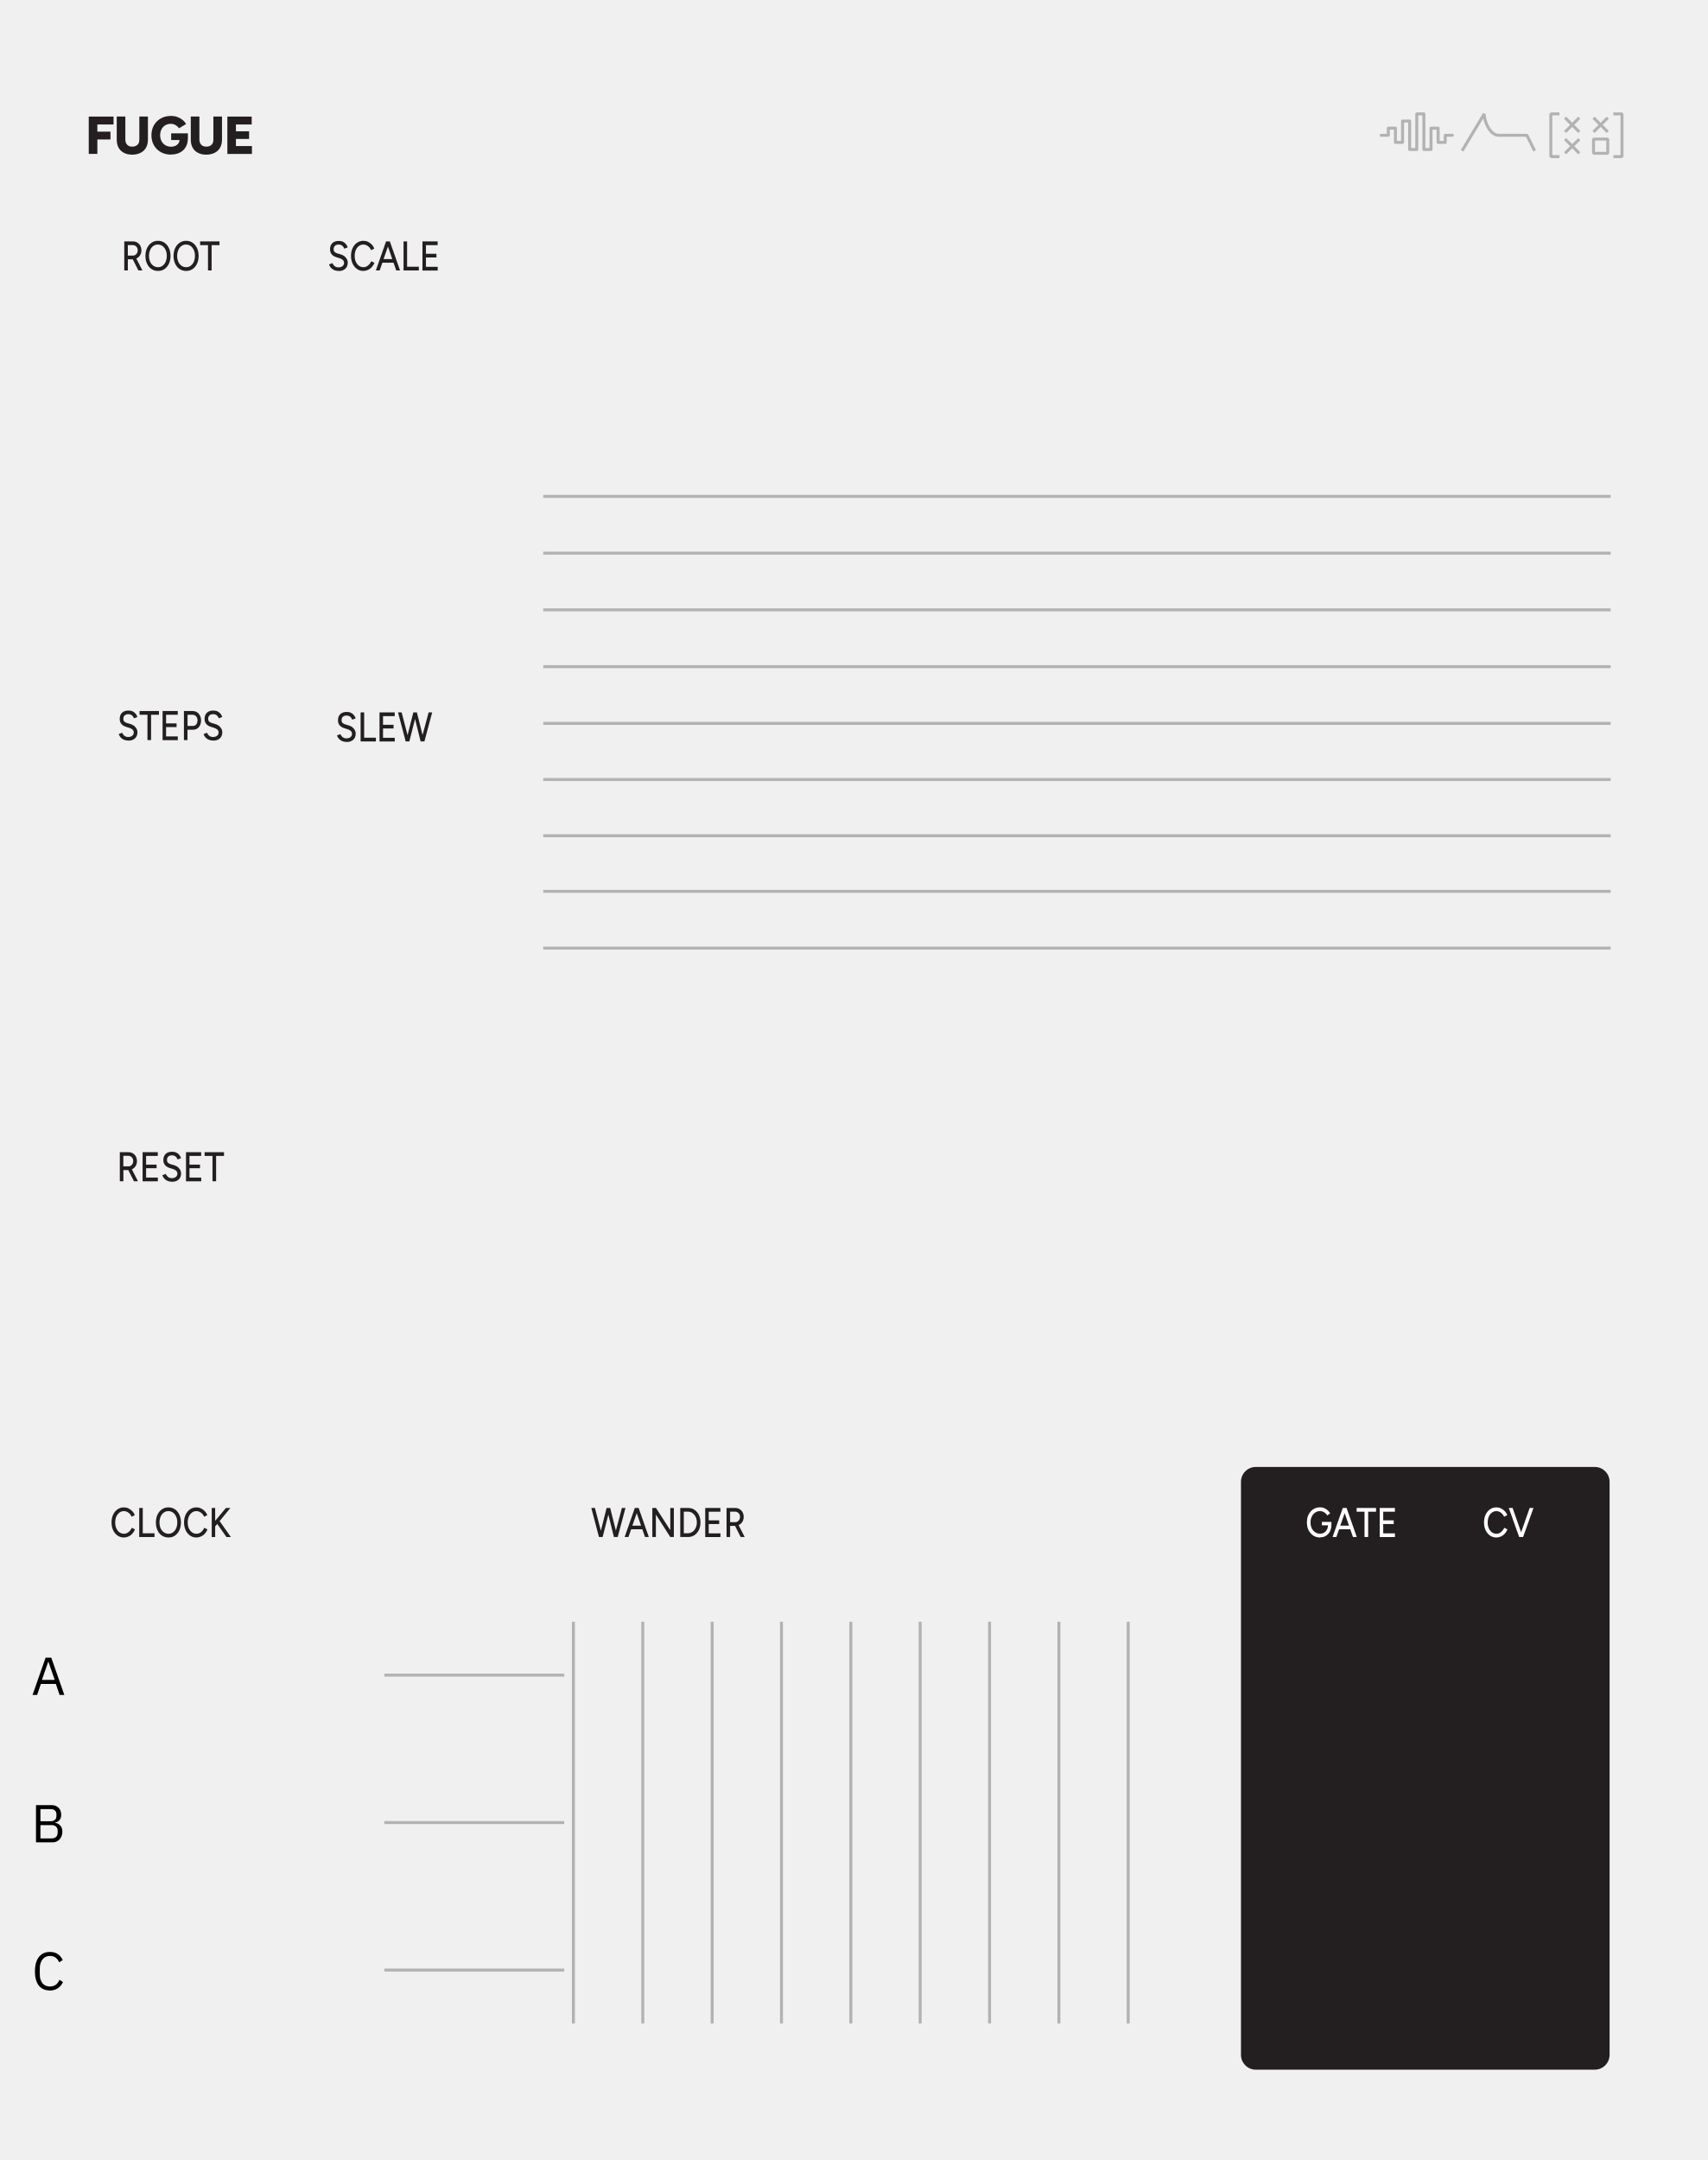
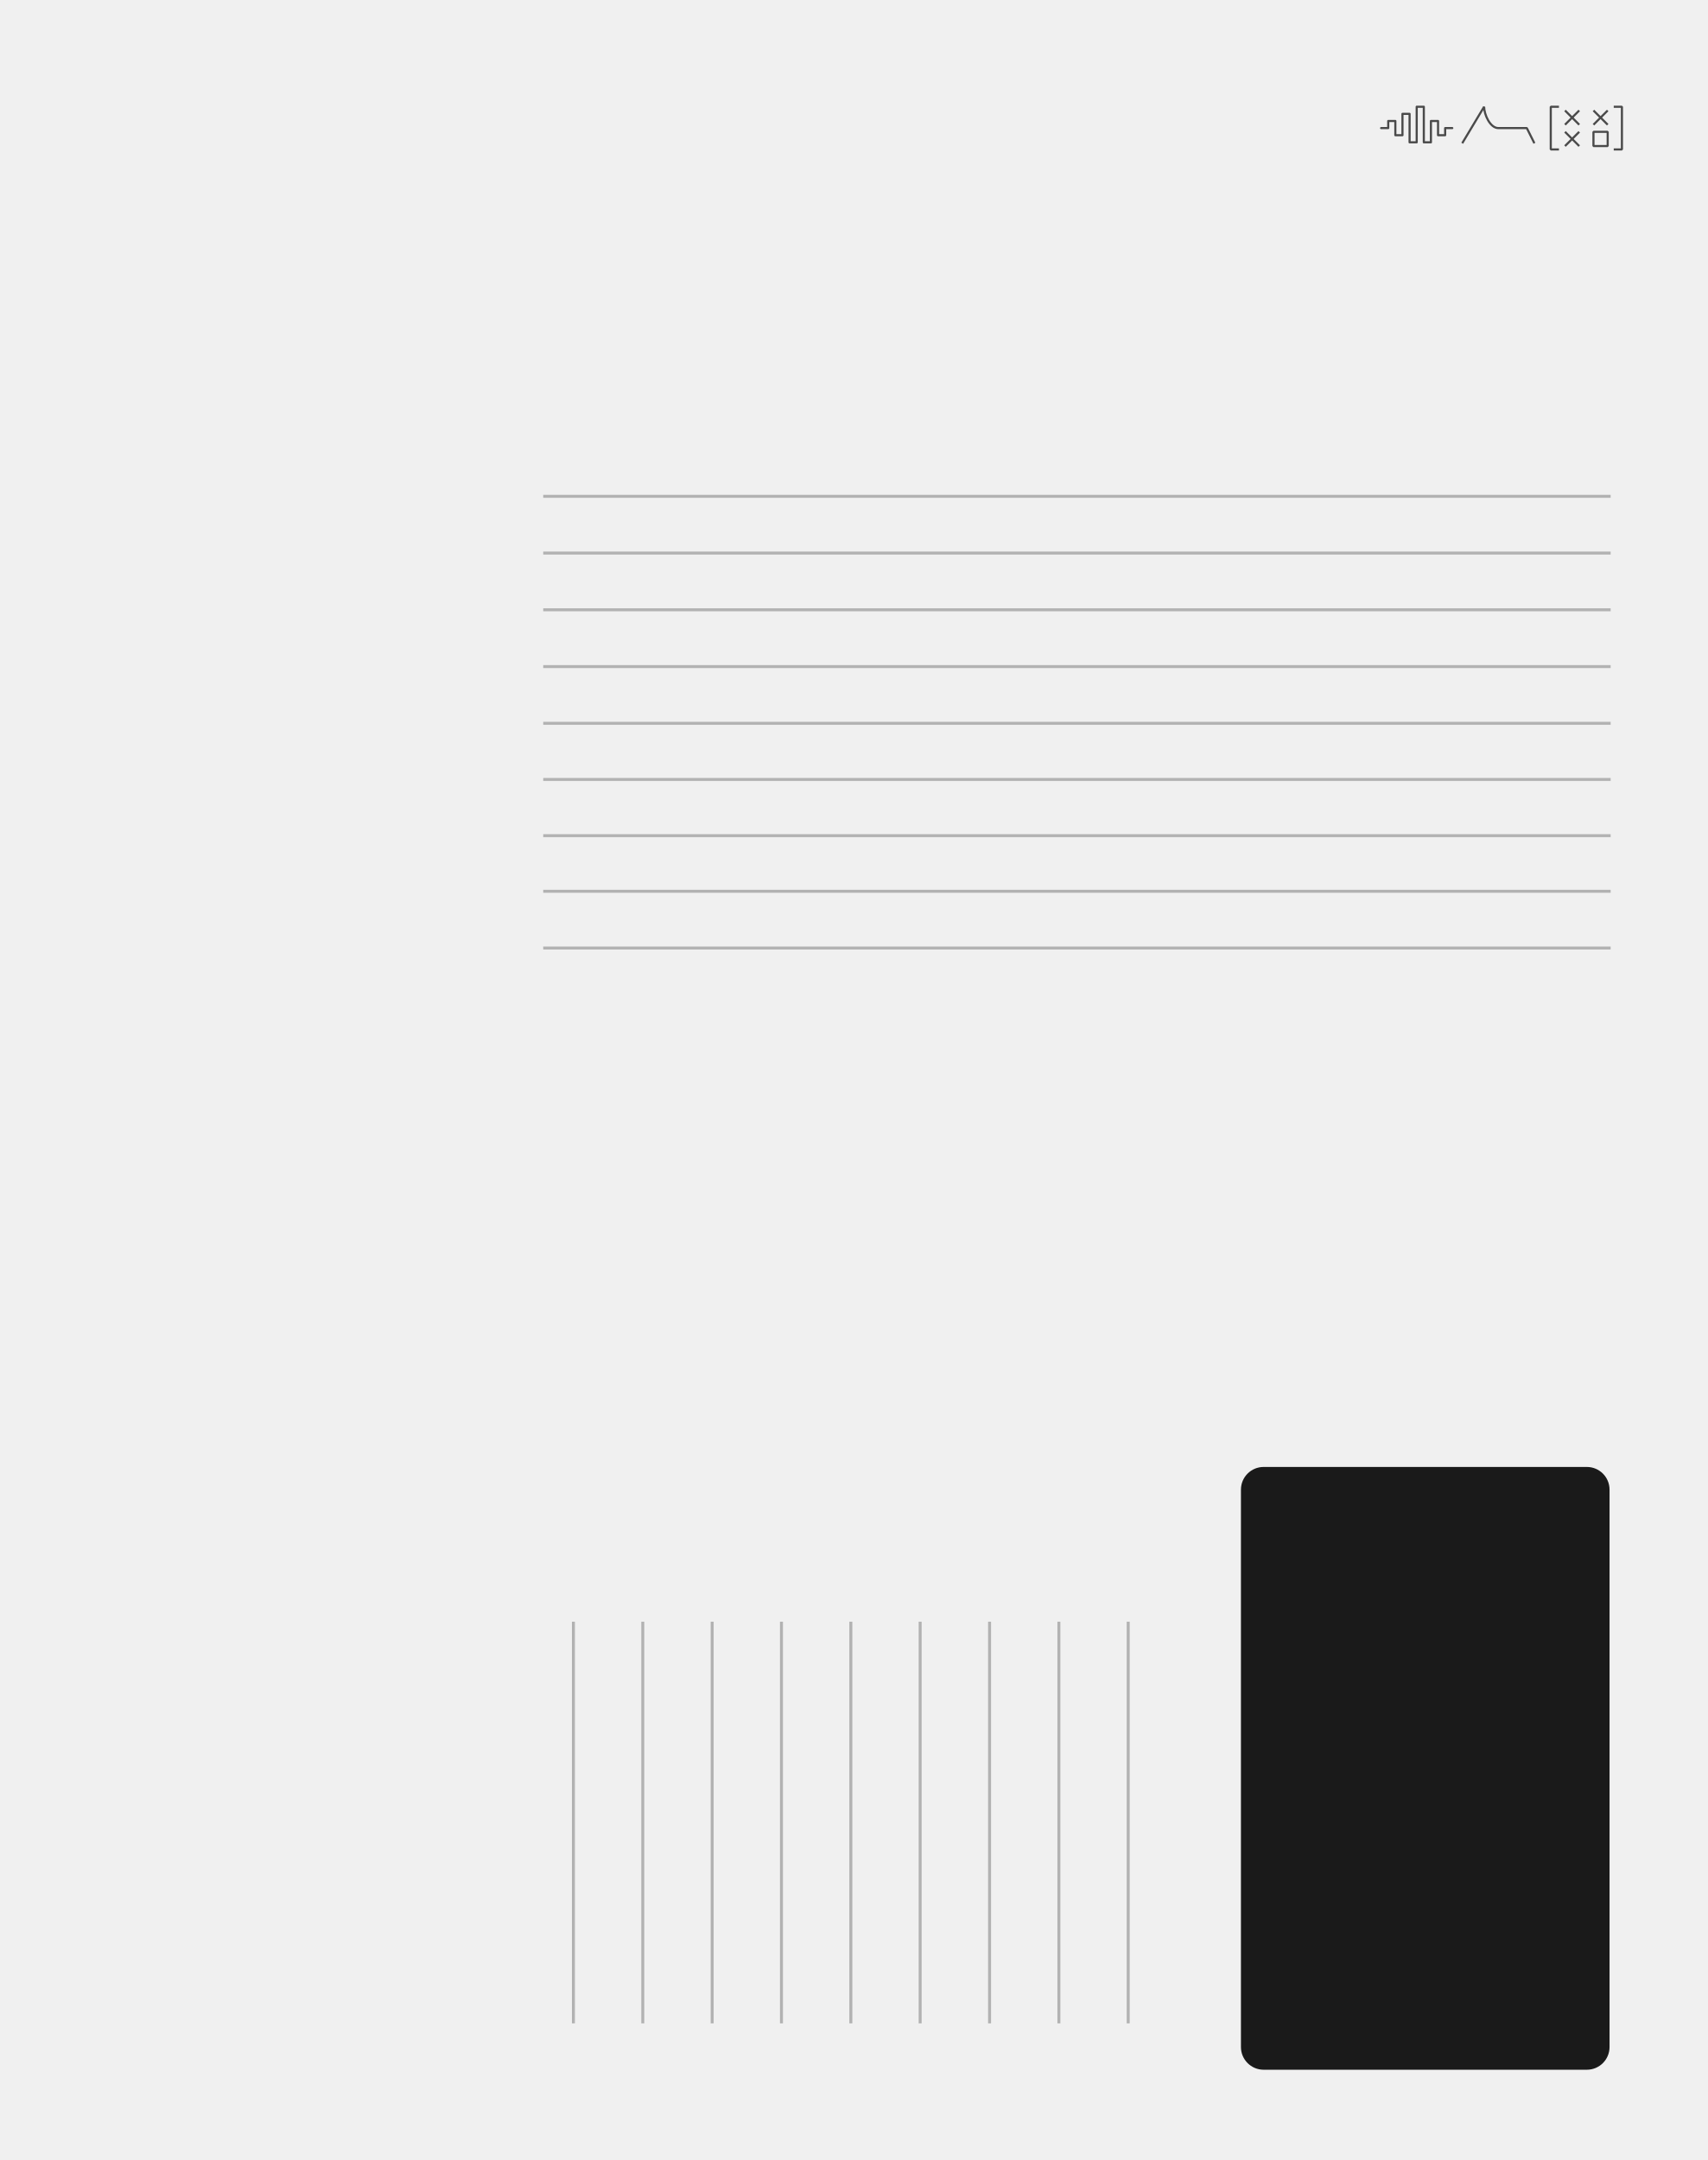
- <svg xmlns="http://www.w3.org/2000/svg" width="101.58mm" height="128.5mm" viewBox="0 0 287.96 364.25">
-   <g id="Background">
-     <rect width="287.96" height="364.25" fill="#f0f0f0" />
+ <svg xmlns="http://www.w3.org/2000/svg" width="101.58mm" height="128.5mm" viewBox="0 0 101.58 128.5">
+   <rect width="101.58" height="128.5" fill="#f0f0f0" />
+   <g id="Glyphs" transform="scale(0.352757)">
+     <line x1="91.62" y1="121.98" x2="271.65" y2="121.98" fill="none" stroke="#b2b2b2" stroke-width=".5" />
+     <line x1="91.62" y1="159.88" x2="271.65" y2="159.88" fill="none" stroke="#b2b2b2" stroke-width=".5" />
+     <line x1="91.62" y1="140.93" x2="271.65" y2="140.93" fill="none" stroke="#b2b2b2" stroke-width=".5" />
+     <line x1="91.62" y1="150.31" x2="271.65" y2="150.31" fill="none" stroke="#b2b2b2" stroke-width=".5" />
+     <line x1="91.62" y1="131.45" x2="271.65" y2="131.45" fill="none" stroke="#b2b2b2" stroke-width=".5" />
+     <line x1="91.62" y1="112.42" x2="271.65" y2="112.42" fill="none" stroke="#b2b2b2" stroke-width=".5" />
+     <line x1="91.62" y1="93.27" x2="271.65" y2="93.27" fill="none" stroke="#b2b2b2" stroke-width=".5" />
+     <line x1="91.62" y1="83.7" x2="271.65" y2="83.7" fill="none" stroke="#b2b2b2" stroke-width=".5" />
+     <line x1="91.62" y1="102.84" x2="271.65" y2="102.84" fill="none" stroke="#b2b2b2" stroke-width=".5" />
+     <line x1="96.71" y1="273.49" x2="96.71" y2="341.23" fill="none" stroke="#b2b2b2" stroke-width=".5" />
+     <line x1="190.28" y1="273.49" x2="190.28" y2="341.23" fill="none" stroke="#b2b2b2" stroke-width=".5" />
+     <line x1="143.5" y1="273.49" x2="143.5" y2="341.23" fill="none" stroke="#b2b2b2" stroke-width=".5" />
+     <line x1="120.11" y1="273.49" x2="120.11" y2="341.23" fill="none" stroke="#b2b2b2" stroke-width=".5" />
+     <line x1="166.9" y1="273.49" x2="166.9" y2="341.23" fill="none" stroke="#b2b2b2" stroke-width=".5" />
+     <line x1="178.59" y1="273.49" x2="178.59" y2="341.23" fill="none" stroke="#b2b2b2" stroke-width=".5" />
+     <line x1="155.19" y1="273.49" x2="155.19" y2="341.23" fill="none" stroke="#b2b2b2" stroke-width=".5" />
+     <line x1="131.8" y1="273.49" x2="131.8" y2="341.23" fill="none" stroke="#b2b2b2" stroke-width=".5" />
+     <line x1="108.41" y1="273.49" x2="108.41" y2="341.23" fill="none" stroke="#b2b2b2" stroke-width=".5" />
  </g>
-   <g id="UI">
-     <g>
-       <path id="path12" d="M232.95,22.8h1.2v-1.2h1.2v2.4h1.2v-3.6h1.2v4.8h1.2v-6h1.2v6h1.2v-3.6h1.2v2.4h1.2v-1.2h1.2" fill="none" stroke="#b2b2b2" stroke-linecap="round" stroke-linejoin="round" stroke-width=".5" />
-       <path id="path13" d="M246.72,25.2l3.6-6c0,1.31,1.01,3.6,2.4,3.6h4.8l1.2,2.4" fill="none" stroke="#b2b2b2" stroke-linecap="square" stroke-linejoin="bevel" stroke-width=".5" />
-       <path id="path17" d="M262.76,19.2h-1.2v7.2h1.2" fill="none" stroke="#b2b2b2" stroke-linecap="square" stroke-linejoin="bevel" stroke-width=".5" />
-       <path id="path18" d="M272.36,19.2h1.2v7.2h-1.2" fill="none" stroke="#b2b2b2" stroke-linecap="square" stroke-linejoin="bevel" stroke-width=".5" />
-       <path id="path21" d="M263.96,19.84l2.4,2.4" fill="none" stroke="#b2b2b2" stroke-linejoin="bevel" stroke-width=".5" />
-       <path id="path22" d="M266.36,19.84l-2.4,2.4" fill="none" stroke="#b2b2b2" stroke-linejoin="bevel" stroke-width=".5" />
-       <path id="path23-5" d="M263.96,23.44l2.4,2.4" fill="none" stroke="#b2b2b2" stroke-linejoin="bevel" stroke-width=".5" />
-       <path id="path24" d="M263.96,25.84l2.4-2.4" fill="none" stroke="#b2b2b2" stroke-linejoin="bevel" stroke-width=".5" />
-       <path id="path25-3" d="M268.76,19.84l2.4,2.4" fill="none" stroke="#b2b2b2" stroke-linejoin="bevel" stroke-width=".5" />
-       <path id="path26-7" d="M271.16,19.84l-2.4,2.4" fill="none" stroke="#b2b2b2" stroke-linejoin="bevel" stroke-width=".5" />
-       <rect id="rect26" x="268.76" y="23.44" width="2.4" height="2.4" fill="none" stroke="#b2b2b2" stroke-linejoin="bevel" stroke-width=".5" />
+   <g id="PanelArt">
+     <rect x="73.83" y="87.27" width="21.93" height="35.86" rx="1.35" fill="#1a1a1a" />
+     <g id="Logo" transform="translate(82.170 6.350) scale(0.084667) translate(-1331 -75)">
+       <path d="M1331 90.003H1336V85.002H1341V95.004H1346V80.001H1351V100.005H1356V75H1361V100.005H1366V85.002H1371V95.004H1376V90.003H1381" stroke="#4A4A4A" stroke-width="1.5" stroke-linecap="round" stroke-linejoin="round" fill="none" />
+       <path d="M1388.38 100.005L1403.37 75C1403.37 80.459 1407.58 90.003 1413.38 90.003H1433.38L1438.38 100.005" stroke="#4A4A4A" stroke-width="1.5" stroke-linecap="square" stroke-linejoin="bevel" fill="none" />
+       <path d="M1455.21 75H1450.21V105.006H1455.21" stroke="#4A4A4A" stroke-width="1.5" stroke-linecap="square" stroke-linejoin="bevel" fill="none" />
+       <path d="M1495.21 75H1500.21V105.006H1495.21" stroke="#4A4A4A" stroke-width="1.5" stroke-linecap="square" stroke-linejoin="bevel" fill="none" />
+       <path d="M1460.21 77.626L1470.21 87.627" stroke="#4A4A4A" stroke-width="1.5" stroke-linejoin="bevel" fill="none" />
+       <path d="M1470.21 77.626L1460.21 87.627" stroke="#4A4A4A" stroke-width="1.5" stroke-linejoin="bevel" fill="none" />
+       <path d="M1460.21 92.628L1470.21 102.63" stroke="#4A4A4A" stroke-width="1.5" stroke-linejoin="bevel" fill="none" />
+       <path d="M1460.21 102.63L1470.21 92.628" stroke="#4A4A4A" stroke-width="1.5" stroke-linejoin="bevel" fill="none" />
+       <path d="M1480.21 77.626L1490.21 87.627" stroke="#4A4A4A" stroke-width="1.5" stroke-linejoin="bevel" fill="none" />
+       <path d="M1490.21 77.626L1480.21 87.627" stroke="#4A4A4A" stroke-width="1.5" stroke-linejoin="bevel" fill="none" />
+       <path d="M1490.21 92.628H1480.21V102.63H1490.21V92.628Z" stroke="#4A4A4A" stroke-width="1.5" stroke-linejoin="bevel" fill="none" />
    </g>
  </g>
-   <g id="Text">
-     <g>
-       <rect x="14.36" y="16.8" width="55.2" height="12" fill="none" />
-       <path d="M14.97,25.95v-6.3h4.18v1.33h-2.73v1.21h2.21v1.32h-2.21v2.43h-1.45Z" fill="#231f20" />
-       <path d="M22.3,26.07c-.54,0-1.01-.1-1.4-.31-.39-.2-.7-.49-.9-.87-.21-.38-.31-.82-.31-1.34v-3.91h1.45v3.91c0,.24.05.45.14.62.1.17.23.31.41.41.18.1.39.14.63.14s.45-.05.63-.14c.18-.1.32-.23.41-.41.1-.17.14-.38.14-.62v-3.91h1.45v3.91c0,.52-.11.96-.32,1.34s-.52.67-.92.87c-.4.2-.87.31-1.42.31Z" fill="#231f20" />
-       <path d="M28.83,26.06c-.65,0-1.22-.14-1.71-.42-.49-.28-.88-.66-1.16-1.15-.28-.49-.42-1.05-.42-1.69s.14-1.2.42-1.69c.28-.49.67-.87,1.16-1.15.5-.28,1.07-.42,1.71-.42.4,0,.77.06,1.09.18s.61.28.86.48.45.44.61.7l-1.2.72c-.09-.14-.21-.27-.36-.39-.15-.11-.31-.2-.48-.27-.17-.06-.35-.09-.53-.09-.35,0-.67.08-.94.24-.27.16-.49.39-.64.68s-.23.62-.23,1,.08.71.23,1c.15.29.37.52.65.69.28.17.61.25.98.25.26,0,.49-.05.7-.14.21-.1.38-.23.5-.4.13-.17.2-.37.22-.59h-1.42v-1.12h2.82v.86c-.01.59-.14,1.08-.39,1.49s-.59.71-1.01.91c-.42.2-.91.31-1.45.31Z" fill="#231f20" />
-       <path d="M34.79,26.07c-.54,0-1.01-.1-1.4-.31-.39-.2-.69-.49-.9-.87-.21-.38-.31-.82-.31-1.34v-3.91h1.45v3.91c0,.24.05.45.14.62.1.17.23.31.41.41.18.1.39.14.63.14s.45-.05.63-.14c.18-.1.32-.23.41-.41.1-.17.14-.38.14-.62v-3.91h1.45v3.91c0,.52-.11.96-.32,1.34s-.52.67-.92.87c-.4.2-.87.31-1.42.31Z" fill="#231f20" />
-       <path d="M38.35,25.95v-6.3h4.1v1.33h-2.66v1.15h2.22v1.29h-2.22v1.2h2.7v1.33h-4.15Z" fill="#231f20" />
-     </g>
-   </g>
-   <g id="Layer_10" data-name="Layer 10">
-     <rect x="209.3" y="247.38" width="62.17" height="101.65" rx="2.51" ry="2.51" fill="#231f20" />
-     <line x1="91.62" y1="121.98" x2="271.65" y2="121.98" fill="none" stroke="#b2b2b2" stroke-miterlimit="11.34" stroke-width=".5" />
-     <line x1="91.62" y1="159.88" x2="271.65" y2="159.88" fill="none" stroke="#b2b2b2" stroke-miterlimit="11.34" stroke-width=".5" />
-     <line x1="91.62" y1="140.93" x2="271.65" y2="140.93" fill="none" stroke="#b2b2b2" stroke-miterlimit="11.34" stroke-width=".5" />
-     <line x1="91.62" y1="150.31" x2="271.65" y2="150.31" fill="none" stroke="#b2b2b2" stroke-miterlimit="11.34" stroke-width=".5" />
-     <line x1="91.62" y1="131.45" x2="271.65" y2="131.45" fill="none" stroke="#b2b2b2" stroke-miterlimit="11.34" stroke-width=".5" />
-     <line x1="91.62" y1="112.42" x2="271.65" y2="112.42" fill="none" stroke="#b2b2b2" stroke-miterlimit="11.34" stroke-width=".5" />
-     <line x1="91.62" y1="93.27" x2="271.65" y2="93.27" fill="none" stroke="#b2b2b2" stroke-miterlimit="11.34" stroke-width=".5" />
-     <line x1="91.62" y1="83.7" x2="271.65" y2="83.7" fill="none" stroke="#b2b2b2" stroke-miterlimit="11.34" stroke-width=".5" />
-     <line x1="91.62" y1="102.84" x2="271.65" y2="102.84" fill="none" stroke="#b2b2b2" stroke-miterlimit="11.34" stroke-width=".5" />
-     <line x1="96.71" y1="273.49" x2="96.71" y2="341.23" fill="none" stroke="#b2b2b2" stroke-miterlimit="11.34" stroke-width=".5" />
-     <line x1="190.28" y1="273.49" x2="190.28" y2="341.23" fill="none" stroke="#b2b2b2" stroke-miterlimit="11.34" stroke-width=".5" />
-     <line x1="143.5" y1="273.49" x2="143.5" y2="341.23" fill="none" stroke="#b2b2b2" stroke-miterlimit="11.34" stroke-width=".5" />
-     <line x1="120.11" y1="273.49" x2="120.11" y2="341.23" fill="none" stroke="#b2b2b2" stroke-miterlimit="11.34" stroke-width=".5" />
-     <line x1="166.9" y1="273.49" x2="166.9" y2="341.23" fill="none" stroke="#b2b2b2" stroke-miterlimit="11.34" stroke-width=".5" />
-     <line x1="178.59" y1="273.49" x2="178.59" y2="341.23" fill="none" stroke="#b2b2b2" stroke-miterlimit="11.34" stroke-width=".5" />
-     <line x1="155.19" y1="273.49" x2="155.19" y2="341.23" fill="none" stroke="#b2b2b2" stroke-miterlimit="11.34" stroke-width=".5" />
-     <line x1="131.8" y1="273.49" x2="131.8" y2="341.23" fill="none" stroke="#b2b2b2" stroke-miterlimit="11.34" stroke-width=".5" />
-     <line x1="108.41" y1="273.49" x2="108.41" y2="341.23" fill="none" stroke="#b2b2b2" stroke-miterlimit="11.34" stroke-width=".5" />
-     <path d="M10.84,285.83h-.79l-.63-1.85h-2.53l-.63,1.85h-.77l2.2-6.28h.96l2.2,6.28h-.01ZM9.23,283.3l-.79-2.28-.27-.78h-.04l-.27.78-.79,2.28h2.17-.01Z" />
-     <path d="M6.07,310.69v-6.28h2.58c.52,0,.92.15,1.22.44s.45.69.45,1.18c0,.31-.06.56-.17.75s-.25.32-.41.41-.31.15-.45.17v.05c.11,0,.24.04.38.09s.28.14.4.26c.13.11.24.26.32.44s.13.4.13.67c0,.34-.07.65-.21.93s-.33.49-.58.65c-.24.16-.52.24-.83.24h-2.83ZM6.82,305.08v2.05h1.74c.2,0,.37-.03.51-.1s.25-.17.33-.3.12-.29.12-.47v-.31c0-.19-.04-.34-.12-.47s-.19-.23-.33-.3-.31-.1-.51-.1h-1.74ZM6.82,307.78v2.25h1.86c.22,0,.4-.04.56-.11.16-.08.28-.18.36-.33.08-.14.13-.32.13-.53v-.31c0-.21-.04-.39-.13-.53-.08-.14-.2-.25-.36-.33s-.34-.11-.56-.11h-1.86Z" />
-     <path d="M8.42,335.67c-.53,0-.98-.12-1.36-.36s-.67-.6-.87-1.08c-.2-.48-.3-1.07-.3-1.77s.1-1.3.3-1.79c.2-.49.49-.86.87-1.12s.83-.38,1.36-.38.96.12,1.32.36c.36.24.64.58.84,1.02l-.61.37c-.13-.32-.32-.58-.58-.78-.26-.2-.58-.29-.97-.29-.54,0-.96.2-1.26.59-.3.39-.45.91-.45,1.55v.94c0,.64.15,1.15.45,1.52.3.37.72.55,1.26.55.4,0,.74-.1,1.01-.31s.47-.48.59-.82l.6.38c-.2.44-.48.79-.86,1.04-.38.26-.82.39-1.35.39h.01Z" />
-     <line x1="64.82" y1="282.49" x2="95.16" y2="282.49" fill="none" stroke="#b2b2b2" stroke-miterlimit="11.34" stroke-width=".5" />
-     <line x1="64.82" y1="307.36" x2="95.16" y2="307.36" fill="none" stroke="#b2b2b2" stroke-miterlimit="11.34" stroke-width=".5" />
-     <line x1="64.82" y1="332.23" x2="95.16" y2="332.23" fill="none" stroke="#b2b2b2" stroke-miterlimit="11.34" stroke-width=".5" />
-     <g isolation="isolate">
-       <g>
-         <path d="M20.96,45.6v-4.9h1.44c.28,0,.54.06.75.19.22.13.39.31.51.53.12.23.19.49.19.79,0,.32-.08.6-.24.85s-.37.42-.62.53l1.03,2.01h-.68l-.95-1.88h-.83v1.88h-.6ZM21.56,43.09h.89c.15,0,.28-.04.39-.12.12-.08.21-.18.28-.31.07-.13.11-.28.11-.45,0-.26-.08-.47-.24-.64-.16-.16-.36-.25-.61-.25h-.82v1.76Z" fill="#231f20" />
-         <path d="M26.65,45.68c-.41,0-.78-.11-1.1-.32-.32-.21-.57-.51-.75-.9-.18-.38-.27-.82-.27-1.31s.09-.94.27-1.32c.18-.38.43-.68.75-.9.32-.22.68-.33,1.1-.33s.78.11,1.1.33c.32.22.56.52.74.9.18.38.27.82.27,1.31s-.09.93-.27,1.32c-.18.38-.43.68-.74.9-.31.21-.68.32-1.09.32ZM26.65,45.05c.29,0,.54-.08.77-.25.22-.16.4-.39.52-.67s.19-.61.19-.99-.06-.7-.19-.98-.3-.51-.53-.68c-.23-.16-.48-.25-.78-.25s-.55.08-.78.25c-.23.16-.41.39-.53.68s-.19.62-.19.98.06.7.19.99.31.51.54.67c.23.16.49.25.79.25Z" fill="#231f20" />
-         <path d="M31.39,45.68c-.41,0-.78-.11-1.1-.32-.32-.21-.57-.51-.75-.9-.18-.38-.27-.82-.27-1.31s.09-.94.27-1.32c.18-.38.43-.68.75-.9.32-.22.68-.33,1.1-.33s.78.11,1.1.33c.32.22.56.52.74.9.18.38.27.82.27,1.31s-.09.93-.27,1.32c-.18.38-.43.68-.74.9-.31.21-.68.32-1.09.32ZM31.4,45.05c.29,0,.54-.08.77-.25.22-.16.4-.39.52-.67s.19-.61.19-.99-.06-.7-.19-.98-.3-.51-.53-.68c-.23-.16-.48-.25-.78-.25s-.55.08-.78.25c-.23.16-.41.39-.53.68s-.19.62-.19.98.06.7.19.99.31.51.54.67c.23.16.49.25.79.25Z" fill="#231f20" />
-         <path d="M35.08,45.6v-4.27h-1.33v-.63h3.27v.63h-1.33v4.27h-.6Z" fill="#231f20" />
-       </g>
-     </g>
-     <g isolation="isolate">
-       <g>
-         <path d="M21.66,124.88c-.23,0-.43-.03-.62-.09s-.34-.14-.48-.25c-.14-.1-.25-.22-.34-.35-.09-.13-.15-.27-.19-.41l.58-.22c.06.19.18.36.35.5.17.14.38.21.63.22.3,0,.54-.07.71-.21.17-.14.26-.32.26-.55,0-.21-.08-.38-.23-.51-.15-.13-.35-.23-.6-.3l-.49-.15c-.2-.06-.37-.15-.53-.26-.16-.11-.29-.25-.38-.43-.09-.17-.14-.38-.14-.62,0-.45.13-.8.38-1.05s.62-.38,1.1-.38c.28,0,.52.05.72.15.2.1.37.23.5.4.13.16.23.34.28.54l-.58.22c-.07-.21-.19-.38-.35-.51-.17-.13-.37-.19-.61-.19-.26,0-.46.07-.61.21s-.22.33-.22.57c0,.21.06.36.17.47.12.11.27.19.47.25l.49.14c.4.11.71.3.92.56.22.26.33.54.33.85,0,.27-.06.51-.17.72-.12.21-.29.38-.51.5s-.5.19-.83.19Z" fill="#231f20" />
-         <path d="M24.87,124.8v-4.27h-1.33v-.63h3.27v.63h-1.33v4.27h-.6Z" fill="#231f20" />
-         <path d="M27.42,124.8v-4.9h2.56v.63h-1.97v1.46h1.77v.62h-1.77v1.57h1.98v.63h-2.58Z" fill="#231f20" />
-         <path d="M31.02,124.8v-4.9h1.44c.28,0,.54.07.75.2.22.13.39.32.51.56.12.24.19.51.19.82s-.06.57-.17.81c-.11.24-.27.42-.47.56-.2.14-.43.2-.69.2h-.96v1.75h-.6ZM31.62,122.41h.95c.21,0,.39-.09.53-.26.14-.18.21-.4.21-.68s-.08-.51-.24-.68c-.16-.18-.36-.26-.61-.26h-.83v1.88Z" fill="#231f20" />
-         <path d="M35.97,124.88c-.23,0-.43-.03-.62-.09s-.34-.14-.48-.25c-.14-.1-.25-.22-.34-.35-.09-.13-.15-.27-.19-.41l.58-.22c.06.19.18.36.35.5.17.14.38.21.63.22.3,0,.54-.07.71-.21.17-.14.26-.32.26-.55,0-.21-.08-.38-.23-.51-.15-.13-.35-.23-.6-.3l-.49-.15c-.2-.06-.37-.15-.53-.26-.16-.11-.29-.25-.38-.43-.09-.17-.14-.38-.14-.62,0-.45.13-.8.38-1.05s.62-.38,1.1-.38c.28,0,.52.05.72.15.2.1.37.23.5.4.13.16.23.34.28.54l-.58.22c-.07-.21-.19-.38-.35-.51-.17-.13-.37-.19-.61-.19-.26,0-.46.07-.61.21s-.22.33-.22.57c0,.21.06.36.17.47.12.11.27.19.47.25l.49.14c.4.11.71.3.92.56.22.26.33.54.33.85,0,.27-.06.51-.17.72-.12.21-.29.38-.51.5s-.5.19-.83.19Z" fill="#231f20" />
-       </g>
-     </g>
-     <g isolation="isolate">
-       <g>
-         <path d="M20.21,199.2v-4.9h1.44c.28,0,.54.06.75.19.22.13.39.31.51.53.12.23.19.49.19.79,0,.32-.08.6-.24.85-.16.24-.37.42-.62.53l1.03,2.01h-.68l-.95-1.88h-.83v1.88h-.6ZM20.8,196.69h.89c.15,0,.28-.04.39-.12.12-.08.21-.18.28-.32.07-.13.11-.28.11-.45,0-.26-.08-.47-.24-.64-.16-.16-.36-.25-.61-.25h-.82v1.76Z" fill="#231f20" />
-         <path d="M24.05,199.2v-4.9h2.56v.63h-1.97v1.46h1.77v.62h-1.77v1.57h1.98v.63h-2.58Z" fill="#231f20" />
-         <path d="M29.02,199.28c-.23,0-.43-.03-.62-.09s-.34-.14-.48-.25c-.14-.11-.25-.22-.34-.35-.09-.13-.15-.27-.19-.41l.58-.22c.06.19.18.36.35.5.17.14.38.21.63.22.3,0,.54-.07.71-.21.17-.14.26-.32.26-.55,0-.21-.08-.38-.23-.51-.15-.13-.35-.23-.6-.3l-.49-.15c-.2-.06-.37-.15-.53-.26s-.29-.25-.38-.43c-.09-.17-.14-.38-.14-.62,0-.45.13-.8.38-1.05s.62-.38,1.1-.38c.28,0,.52.05.72.15s.37.23.5.4.23.34.28.54l-.58.22c-.07-.21-.19-.38-.35-.51-.17-.13-.37-.19-.61-.19-.26,0-.46.07-.61.21-.15.14-.22.33-.22.57,0,.21.06.36.17.47.12.11.27.19.47.25l.49.14c.4.11.71.3.92.56.22.26.33.54.33.85,0,.27-.06.51-.17.72-.12.21-.29.38-.51.5-.23.12-.5.19-.83.19Z" fill="#231f20" />
-         <path d="M31.37,199.2v-4.9h2.56v.63h-1.97v1.46h1.77v.62h-1.77v1.57h1.98v.63h-2.58Z" fill="#231f20" />
-         <path d="M35.84,199.2v-4.27h-1.33v-.63h3.27v.63h-1.33v4.27h-.6Z" fill="#231f20" />
-       </g>
-     </g>
-     <g isolation="isolate">
-       <g>
-         <path d="M20.9,259.28c-.41,0-.77-.11-1.08-.33-.32-.22-.56-.52-.74-.9s-.27-.82-.27-1.31.09-.93.27-1.31.42-.68.74-.9c.31-.22.67-.33,1.08-.33.26,0,.52.05.76.17.24.11.45.26.64.46.19.19.33.42.44.67l-.54.28c-.08-.19-.18-.36-.32-.5s-.29-.25-.45-.33c-.17-.08-.34-.12-.53-.12-.28,0-.54.08-.76.25s-.4.39-.52.67c-.13.29-.19.61-.19.99s.06.71.19.99.3.51.53.68c.23.16.48.24.77.24.19,0,.36-.04.53-.13.17-.09.32-.21.45-.36.13-.15.24-.33.32-.52l.54.27c-.1.27-.25.5-.43.71s-.4.37-.64.48c-.24.11-.5.17-.76.17Z" fill="#231f20" />
-         <path d="M23.48,259.2v-4.9h.6v4.27h1.98v.63h-2.58Z" fill="#231f20" />
-         <path d="M28.41,259.28c-.41,0-.78-.11-1.1-.32-.32-.21-.57-.51-.75-.9-.18-.38-.27-.82-.27-1.31s.09-.94.27-1.32c.18-.38.43-.68.75-.9.32-.22.68-.33,1.1-.33s.78.11,1.1.33c.32.22.56.52.74.9.18.38.27.82.27,1.31s-.09.93-.27,1.32c-.18.38-.43.68-.74.9s-.68.32-1.09.32ZM28.42,258.65c.29,0,.54-.08.77-.25s.4-.39.52-.67c.13-.29.19-.61.19-.99s-.06-.7-.19-.98-.3-.51-.53-.68c-.23-.16-.48-.25-.78-.25s-.55.08-.78.25c-.23.16-.41.39-.53.68s-.19.62-.19.98.06.7.19.99c.13.28.31.51.54.67s.49.25.79.25Z" fill="#231f20" />
-         <path d="M33.13,259.28c-.41,0-.77-.11-1.08-.33-.32-.22-.56-.52-.74-.9s-.27-.82-.27-1.31.09-.93.27-1.31.42-.68.74-.9c.31-.22.67-.33,1.08-.33.26,0,.52.05.76.17.24.11.45.26.64.46.19.19.33.42.44.67l-.54.28c-.08-.19-.18-.36-.32-.5s-.29-.25-.45-.33c-.17-.08-.34-.12-.53-.12-.28,0-.54.08-.76.25s-.4.39-.52.67c-.13.29-.19.61-.19.99s.06.71.19.99.3.51.53.68c.23.16.48.24.77.24.19,0,.36-.04.53-.13.17-.09.32-.21.45-.36.13-.15.24-.33.32-.52l.54.27c-.1.27-.25.5-.43.71s-.4.37-.64.48c-.24.11-.5.17-.76.17Z" fill="#231f20" />
-         <path d="M35.71,259.2v-4.9h.58v2.17l1.81-2.17h.76l-1.82,2.21,1.9,2.7h-.74l-1.56-2.22-.35.43v1.79h-.58Z" fill="#231f20" />
-       </g>
-     </g>
-     <g isolation="isolate">
-       <g>
-         <path d="M101.02,259.2l-1.29-4.9h.61l1,3.84.97-3.84h.6l.96,3.82,1.02-3.82h.6l-1.31,4.9h-.64l-.94-3.79-.96,3.79h-.64Z" fill="#231f20" />
-         <path d="M105.35,259.2l1.72-4.9h.64l1.72,4.9h-.64l-.46-1.31h-1.88l-.46,1.31h-.64ZM106.65,257.28h1.47l-.73-2.11-.74,2.11Z" fill="#231f20" />
-         <path d="M110.02,259.2v-4.9h.62l2.41,3.75v-3.75h.6v4.9h-.6l-2.43-3.79v3.79h-.6Z" fill="#231f20" />
-         <path d="M114.73,259.2v-4.9h1.32c.41,0,.77.1,1.08.31.31.21.56.5.74.86.18.37.27.79.27,1.27s-.09.9-.27,1.27c-.18.37-.43.66-.74.87s-.67.32-1.08.32h-1.32ZM115.33,258.56h.72c.21,0,.4-.04.58-.14.18-.09.34-.22.47-.39.14-.17.24-.36.32-.58s.11-.46.11-.71-.04-.49-.11-.71-.18-.41-.32-.58c-.14-.17-.29-.29-.47-.39-.18-.09-.37-.14-.58-.14h-.72v3.61Z" fill="#231f20" />
-         <path d="M118.94,259.2v-4.9h2.56v.63h-1.97v1.46h1.77v.62h-1.77v1.57h1.98v.63h-2.58Z" fill="#231f20" />
-         <path d="M122.54,259.2v-4.9h1.44c.28,0,.54.06.75.19.22.13.39.31.51.53s.19.49.19.79c0,.32-.08.6-.24.85-.16.24-.37.42-.62.53l1.03,2.01h-.68l-.95-1.88h-.83v1.88h-.6ZM123.14,256.69h.89c.15,0,.28-.04.39-.12.12-.08.21-.18.28-.31.07-.13.11-.28.11-.45,0-.26-.08-.47-.24-.64-.16-.16-.36-.25-.61-.25h-.82v1.76Z" fill="#231f20" />
-       </g>
-     </g>
-     <g isolation="isolate">
-       <g>
-         <path d="M222.64,259.28c-.43,0-.81-.11-1.15-.33-.33-.22-.6-.52-.79-.9s-.28-.82-.28-1.31.09-.94.28-1.32.45-.68.79-.9c.33-.22.72-.33,1.15-.33.24,0,.46.04.68.13.22.09.41.21.59.36.18.15.32.33.43.52l-.48.36c-.08-.14-.19-.27-.32-.38s-.27-.2-.43-.26c-.16-.06-.31-.09-.47-.09-.31,0-.59.08-.83.25-.24.16-.43.39-.57.67-.14.29-.21.62-.21.99s.07.7.2.98c.14.28.33.51.57.67.25.16.53.25.84.25.25,0,.48-.06.68-.18s.36-.29.47-.5c.12-.21.18-.46.18-.74h-1.03v-.57h1.61v.5c0,.42-.09.8-.25,1.11-.16.32-.39.56-.68.74s-.62.26-.99.26Z" fill="#fff" />
-         <path d="M224.75,259.2l1.72-4.9h.64l1.72,4.9h-.64l-.46-1.31h-1.88l-.46,1.31h-.64ZM226.05,257.28h1.47l-.73-2.11-.74,2.11Z" fill="#fff" />
-         <path d="M230.14,259.2v-4.27h-1.33v-.63h3.27v.63h-1.33v4.27h-.6Z" fill="#fff" />
-         <path d="M232.7,259.2v-4.9h2.56v.63h-1.97v1.46h1.77v.62h-1.77v1.57h1.98v.63h-2.58Z" fill="#fff" />
-       </g>
-     </g>
-     <g isolation="isolate">
-       <g>
-         <path d="M252.38,259.28c-.41,0-.77-.11-1.08-.33-.32-.22-.56-.52-.74-.9s-.27-.82-.27-1.31.09-.93.27-1.31.42-.68.74-.9c.31-.22.67-.33,1.08-.33.26,0,.52.05.76.17.24.11.45.26.64.46.19.19.33.42.44.67l-.54.28c-.08-.19-.18-.36-.32-.5s-.29-.25-.45-.33c-.17-.08-.34-.12-.53-.12-.28,0-.54.08-.76.25s-.4.39-.52.67c-.13.29-.19.61-.19.99s.06.71.19.99.3.51.53.68c.23.16.48.24.77.24.19,0,.36-.04.53-.13.17-.09.32-.21.45-.36.13-.15.24-.33.32-.52l.54.27c-.1.27-.25.5-.43.71s-.4.37-.64.48c-.24.11-.5.17-.76.17Z" fill="#fff" />
-         <path d="M256.22,259.2l-1.75-4.9h.64l1.44,4.1,1.44-4.1h.64l-1.75,4.9h-.66Z" fill="#fff" />
-       </g>
-     </g>
-     <g isolation="isolate">
-       <g>
-         <path d="M58.47,125.11c-.23,0-.43-.03-.62-.09s-.34-.14-.48-.25c-.14-.1-.25-.22-.34-.35-.09-.13-.15-.27-.19-.41l.58-.22c.06.19.18.36.35.5.17.14.38.21.63.22.3,0,.54-.07.71-.21.17-.14.26-.32.26-.55,0-.21-.08-.38-.23-.51-.15-.13-.35-.23-.6-.3l-.49-.15c-.2-.06-.37-.15-.53-.26-.16-.11-.29-.25-.38-.43-.09-.17-.14-.38-.14-.62,0-.45.13-.8.38-1.05s.62-.38,1.1-.38c.28,0,.52.05.72.15.2.1.37.23.5.4.13.16.23.34.28.54l-.58.22c-.07-.21-.19-.38-.35-.51-.17-.13-.37-.19-.61-.19-.26,0-.46.07-.61.21s-.22.33-.22.57c0,.21.06.36.17.47.12.11.27.19.47.25l.49.14c.4.11.71.3.92.56.22.26.33.54.33.85,0,.27-.06.51-.17.72-.12.21-.29.38-.51.5s-.5.19-.83.19Z" fill="#231f20" />
-         <path d="M60.82,125.03v-4.9h.6v4.27h1.98v.63h-2.58Z" fill="#231f20" />
-         <path d="M64.01,125.03v-4.9h2.56v.63h-1.97v1.46h1.77v.62h-1.77v1.57h1.98v.63h-2.58Z" fill="#231f20" />
-         <path d="M68.42,125.03l-1.29-4.9h.61l1,3.84.97-3.84h.6l.96,3.81,1.02-3.81h.6l-1.31,4.9h-.64l-.94-3.79-.96,3.79h-.64Z" fill="#231f20" />
-       </g>
-     </g>
-     <g isolation="isolate">
-       <g>
-         <path d="M57.13,45.68c-.23,0-.43-.03-.62-.09s-.34-.14-.48-.25c-.14-.1-.25-.22-.34-.35-.09-.13-.15-.27-.19-.41l.58-.22c.06.19.18.36.35.5.17.14.38.21.63.22.3,0,.54-.07.71-.21.17-.14.26-.32.26-.55,0-.21-.08-.38-.23-.51-.15-.13-.35-.23-.6-.3l-.49-.15c-.2-.06-.37-.15-.53-.26-.16-.11-.29-.25-.38-.43-.09-.17-.14-.38-.14-.62,0-.45.13-.8.38-1.05s.62-.38,1.1-.38c.28,0,.52.05.72.15.2.1.37.23.5.4.13.16.23.34.28.54l-.58.22c-.07-.21-.19-.38-.35-.51-.17-.13-.37-.19-.61-.19-.26,0-.46.07-.61.21s-.22.33-.22.57c0,.21.06.36.17.47.12.11.27.19.47.25l.49.14c.4.11.71.3.92.56.22.26.33.54.33.85,0,.27-.06.51-.17.72-.12.21-.29.38-.51.5s-.5.19-.83.19Z" fill="#231f20" />
-         <path d="M61.29,45.68c-.41,0-.77-.11-1.08-.33-.32-.22-.56-.52-.74-.9-.18-.38-.27-.82-.27-1.31s.09-.93.27-1.31c.18-.38.42-.68.74-.9.31-.22.67-.33,1.08-.33.26,0,.52.05.76.16.24.11.45.26.64.46.19.19.33.42.44.68l-.54.28c-.08-.19-.18-.36-.32-.5-.13-.14-.29-.25-.45-.33-.17-.08-.34-.12-.53-.12-.28,0-.54.08-.76.25-.22.16-.4.39-.52.67s-.19.61-.19.99.06.71.19.99c.13.29.3.51.53.68.23.16.48.24.77.24.19,0,.36-.04.53-.13.17-.09.32-.21.45-.36.13-.15.24-.33.32-.52l.54.27c-.1.27-.25.5-.43.71-.19.21-.4.37-.64.48-.24.11-.5.17-.76.17Z" fill="#231f20" />
-         <path d="M63.39,45.6l1.72-4.9h.64l1.72,4.9h-.64l-.46-1.31h-1.88l-.46,1.31h-.64ZM64.69,43.68h1.47l-.73-2.11-.74,2.11Z" fill="#231f20" />
-         <path d="M68.06,45.6v-4.9h.6v4.27h1.98v.63h-2.58Z" fill="#231f20" />
-         <path d="M71.25,45.6v-4.9h2.56v.63h-1.97v1.46h1.77v.62h-1.77v1.57h1.98v.63h-2.58Z" fill="#231f20" />
-       </g>
-     </g>
+   <g id="Reticules" style="display:none">
+     <circle cx="10.16" cy="22.90" r="5.26" fill="none" stroke="#b2b2b2" stroke-width="0.17" />
+     <circle cx="22.86" cy="22.90" r="5.26" fill="none" stroke="#b2b2b2" stroke-width="0.17" />
+     <circle cx="10.16" cy="33.87" r="3.97" fill="none" stroke="#b2b2b2" stroke-width="0.17" />
+     <circle cx="22.86" cy="33.87" r="3.97" fill="none" stroke="#b2b2b2" stroke-width="0.17" />
+     <circle cx="10.16" cy="50.62" r="5.26" fill="none" stroke="#b2b2b2" stroke-width="0.17" />
+     <circle cx="22.86" cy="50.62" r="5.26" fill="none" stroke="#b2b2b2" stroke-width="0.17" />
+     <circle cx="10.16" cy="61.63" r="3.97" fill="none" stroke="#b2b2b2" stroke-width="0.17" />
+     <circle cx="22.86" cy="61.63" r="3.97" fill="none" stroke="#b2b2b2" stroke-width="0.17" />
+     <circle cx="10.16" cy="77.23" r="3.97" fill="none" stroke="#b2b2b2" stroke-width="0.17" />
+     <circle cx="22.86" cy="77.23" r="3.02" fill="none" stroke="#b2b2b2" stroke-width="0.17" />
+     <circle cx="35.56" cy="19.05" r="0.99" fill="none" stroke="#b2b2b2" stroke-width="0.17" />
+     <circle cx="43.71" cy="19.05" r="0.99" fill="none" stroke="#b2b2b2" stroke-width="0.17" />
+     <circle cx="51.86" cy="19.05" r="0.99" fill="none" stroke="#b2b2b2" stroke-width="0.17" />
+     <circle cx="60.01" cy="19.05" r="0.99" fill="none" stroke="#b2b2b2" stroke-width="0.17" />
+     <circle cx="68.16" cy="19.05" r="0.99" fill="none" stroke="#b2b2b2" stroke-width="0.17" />
+     <circle cx="76.31" cy="19.05" r="0.99" fill="none" stroke="#b2b2b2" stroke-width="0.17" />
+     <circle cx="84.46" cy="19.05" r="0.99" fill="none" stroke="#b2b2b2" stroke-width="0.17" />
+     <circle cx="92.61" cy="19.05" r="0.99" fill="none" stroke="#b2b2b2" stroke-width="0.17" />
+     <circle cx="35.56" cy="22.05" r="0.99" fill="none" stroke="#b2b2b2" stroke-width="0.17" />
+     <circle cx="43.71" cy="22.05" r="0.99" fill="none" stroke="#b2b2b2" stroke-width="0.17" />
+     <circle cx="51.86" cy="22.05" r="0.99" fill="none" stroke="#b2b2b2" stroke-width="0.17" />
+     <circle cx="60.01" cy="22.05" r="0.99" fill="none" stroke="#b2b2b2" stroke-width="0.17" />
+     <circle cx="68.16" cy="22.05" r="0.99" fill="none" stroke="#b2b2b2" stroke-width="0.17" />
+     <circle cx="76.31" cy="22.05" r="0.99" fill="none" stroke="#b2b2b2" stroke-width="0.17" />
+     <circle cx="84.46" cy="22.05" r="0.99" fill="none" stroke="#b2b2b2" stroke-width="0.17" />
+     <circle cx="92.61" cy="22.05" r="0.99" fill="none" stroke="#b2b2b2" stroke-width="0.17" />
+     <circle cx="35.56" cy="25.04" r="0.99" fill="none" stroke="#b2b2b2" stroke-width="0.17" />
+     <circle cx="43.71" cy="25.04" r="0.99" fill="none" stroke="#b2b2b2" stroke-width="0.17" />
+     <circle cx="51.86" cy="25.04" r="0.99" fill="none" stroke="#b2b2b2" stroke-width="0.17" />
+     <circle cx="60.01" cy="25.04" r="0.99" fill="none" stroke="#b2b2b2" stroke-width="0.17" />
+     <circle cx="68.16" cy="25.04" r="0.99" fill="none" stroke="#b2b2b2" stroke-width="0.17" />
+     <circle cx="76.31" cy="25.04" r="0.99" fill="none" stroke="#b2b2b2" stroke-width="0.17" />
+     <circle cx="84.46" cy="25.04" r="0.99" fill="none" stroke="#b2b2b2" stroke-width="0.17" />
+     <circle cx="92.61" cy="25.04" r="0.99" fill="none" stroke="#b2b2b2" stroke-width="0.17" />
+     <rect x="32.23" y="30.20" width="6.65" height="25.66" rx="0.81" fill="none" stroke="#b2b2b2" stroke-width="0.17" />
+     <rect x="40.38" y="30.20" width="6.65" height="25.66" rx="0.81" fill="none" stroke="#b2b2b2" stroke-width="0.17" />
+     <rect x="48.53" y="30.20" width="6.65" height="25.66" rx="0.81" fill="none" stroke="#b2b2b2" stroke-width="0.17" />
+     <rect x="56.68" y="30.20" width="6.65" height="25.66" rx="0.81" fill="none" stroke="#b2b2b2" stroke-width="0.17" />
+     <rect x="64.83" y="30.20" width="6.65" height="25.66" rx="0.81" fill="none" stroke="#b2b2b2" stroke-width="0.17" />
+     <rect x="72.98" y="30.20" width="6.65" height="25.66" rx="0.81" fill="none" stroke="#b2b2b2" stroke-width="0.17" />
+     <rect x="81.13" y="30.20" width="6.65" height="25.66" rx="0.81" fill="none" stroke="#b2b2b2" stroke-width="0.17" />
+     <rect x="89.28" y="30.20" width="6.65" height="25.66" rx="0.81" fill="none" stroke="#b2b2b2" stroke-width="0.17" />
+     <circle cx="35.56" cy="63.05" r="3.02" fill="none" stroke="#b2b2b2" stroke-width="0.17" />
+     <circle cx="43.71" cy="63.05" r="3.02" fill="none" stroke="#b2b2b2" stroke-width="0.17" />
+     <circle cx="51.86" cy="63.05" r="3.02" fill="none" stroke="#b2b2b2" stroke-width="0.17" />
+     <circle cx="60.01" cy="63.05" r="3.02" fill="none" stroke="#b2b2b2" stroke-width="0.17" />
+     <circle cx="68.16" cy="63.05" r="3.02" fill="none" stroke="#b2b2b2" stroke-width="0.17" />
+     <circle cx="76.31" cy="63.05" r="3.02" fill="none" stroke="#b2b2b2" stroke-width="0.17" />
+     <circle cx="84.46" cy="63.05" r="3.02" fill="none" stroke="#b2b2b2" stroke-width="0.17" />
+     <circle cx="92.61" cy="63.05" r="3.02" fill="none" stroke="#b2b2b2" stroke-width="0.17" />
+     <circle cx="35.56" cy="70.03" r="3.02" fill="none" stroke="#b2b2b2" stroke-width="0.17" />
+     <circle cx="43.71" cy="70.03" r="3.02" fill="none" stroke="#b2b2b2" stroke-width="0.17" />
+     <circle cx="51.86" cy="70.03" r="3.02" fill="none" stroke="#b2b2b2" stroke-width="0.17" />
+     <circle cx="60.01" cy="70.03" r="3.02" fill="none" stroke="#b2b2b2" stroke-width="0.17" />
+     <circle cx="68.16" cy="70.03" r="3.02" fill="none" stroke="#b2b2b2" stroke-width="0.17" />
+     <circle cx="76.31" cy="70.03" r="3.02" fill="none" stroke="#b2b2b2" stroke-width="0.17" />
+     <circle cx="84.46" cy="70.03" r="3.02" fill="none" stroke="#b2b2b2" stroke-width="0.17" />
+     <circle cx="92.61" cy="70.03" r="3.02" fill="none" stroke="#b2b2b2" stroke-width="0.17" />
+     <circle cx="35.56" cy="77.06" r="3.02" fill="none" stroke="#b2b2b2" stroke-width="0.17" />
+     <circle cx="43.71" cy="77.06" r="3.02" fill="none" stroke="#b2b2b2" stroke-width="0.17" />
+     <circle cx="51.86" cy="77.06" r="3.02" fill="none" stroke="#b2b2b2" stroke-width="0.17" />
+     <circle cx="60.01" cy="77.06" r="3.02" fill="none" stroke="#b2b2b2" stroke-width="0.17" />
+     <circle cx="68.16" cy="77.06" r="3.02" fill="none" stroke="#b2b2b2" stroke-width="0.17" />
+     <circle cx="76.31" cy="77.06" r="3.02" fill="none" stroke="#b2b2b2" stroke-width="0.17" />
+     <circle cx="84.46" cy="77.06" r="3.02" fill="none" stroke="#b2b2b2" stroke-width="0.17" />
+     <circle cx="92.61" cy="77.06" r="3.02" fill="none" stroke="#b2b2b2" stroke-width="0.17" />
+     <circle cx="10.16" cy="99.63" r="3.97" fill="none" stroke="#b2b2b2" stroke-width="0.17" />
+     <circle cx="10.16" cy="108.42" r="3.97" fill="none" stroke="#b2b2b2" stroke-width="0.17" />
+     <circle cx="10.16" cy="117.22" r="3.97" fill="none" stroke="#b2b2b2" stroke-width="0.17" />
+     <circle cx="22.86" cy="99.63" r="3.97" fill="none" stroke="#b2b2b2" stroke-width="0.17" />
+     <circle cx="22.86" cy="108.42" r="3.97" fill="none" stroke="#b2b2b2" stroke-width="0.17" />
+     <circle cx="22.86" cy="117.22" r="3.97" fill="none" stroke="#b2b2b2" stroke-width="0.17" />
+     <rect x="47.61" y="96.64" width="5.99" height="5.99" rx="0.73" fill="none" stroke="#b2b2b2" stroke-width="0.17" />
+     <rect x="47.61" y="105.43" width="5.99" height="5.99" rx="0.73" fill="none" stroke="#b2b2b2" stroke-width="0.17" />
+     <rect x="47.61" y="114.23" width="5.99" height="5.99" rx="0.73" fill="none" stroke="#b2b2b2" stroke-width="0.17" />
+     <circle cx="79.94" cy="99.63" r="3.97" fill="none" stroke="#b2b2b2" stroke-width="0.17" />
+     <circle cx="79.94" cy="108.42" r="3.97" fill="none" stroke="#b2b2b2" stroke-width="0.17" />
+     <circle cx="79.94" cy="117.22" r="3.97" fill="none" stroke="#b2b2b2" stroke-width="0.17" />
+     <circle cx="89.60" cy="99.63" r="3.97" fill="none" stroke="#b2b2b2" stroke-width="0.17" />
+     <circle cx="89.60" cy="108.42" r="3.97" fill="none" stroke="#b2b2b2" stroke-width="0.17" />
+     <circle cx="89.60" cy="117.22" r="3.97" fill="none" stroke="#b2b2b2" stroke-width="0.17" />
  </g>
</svg>
